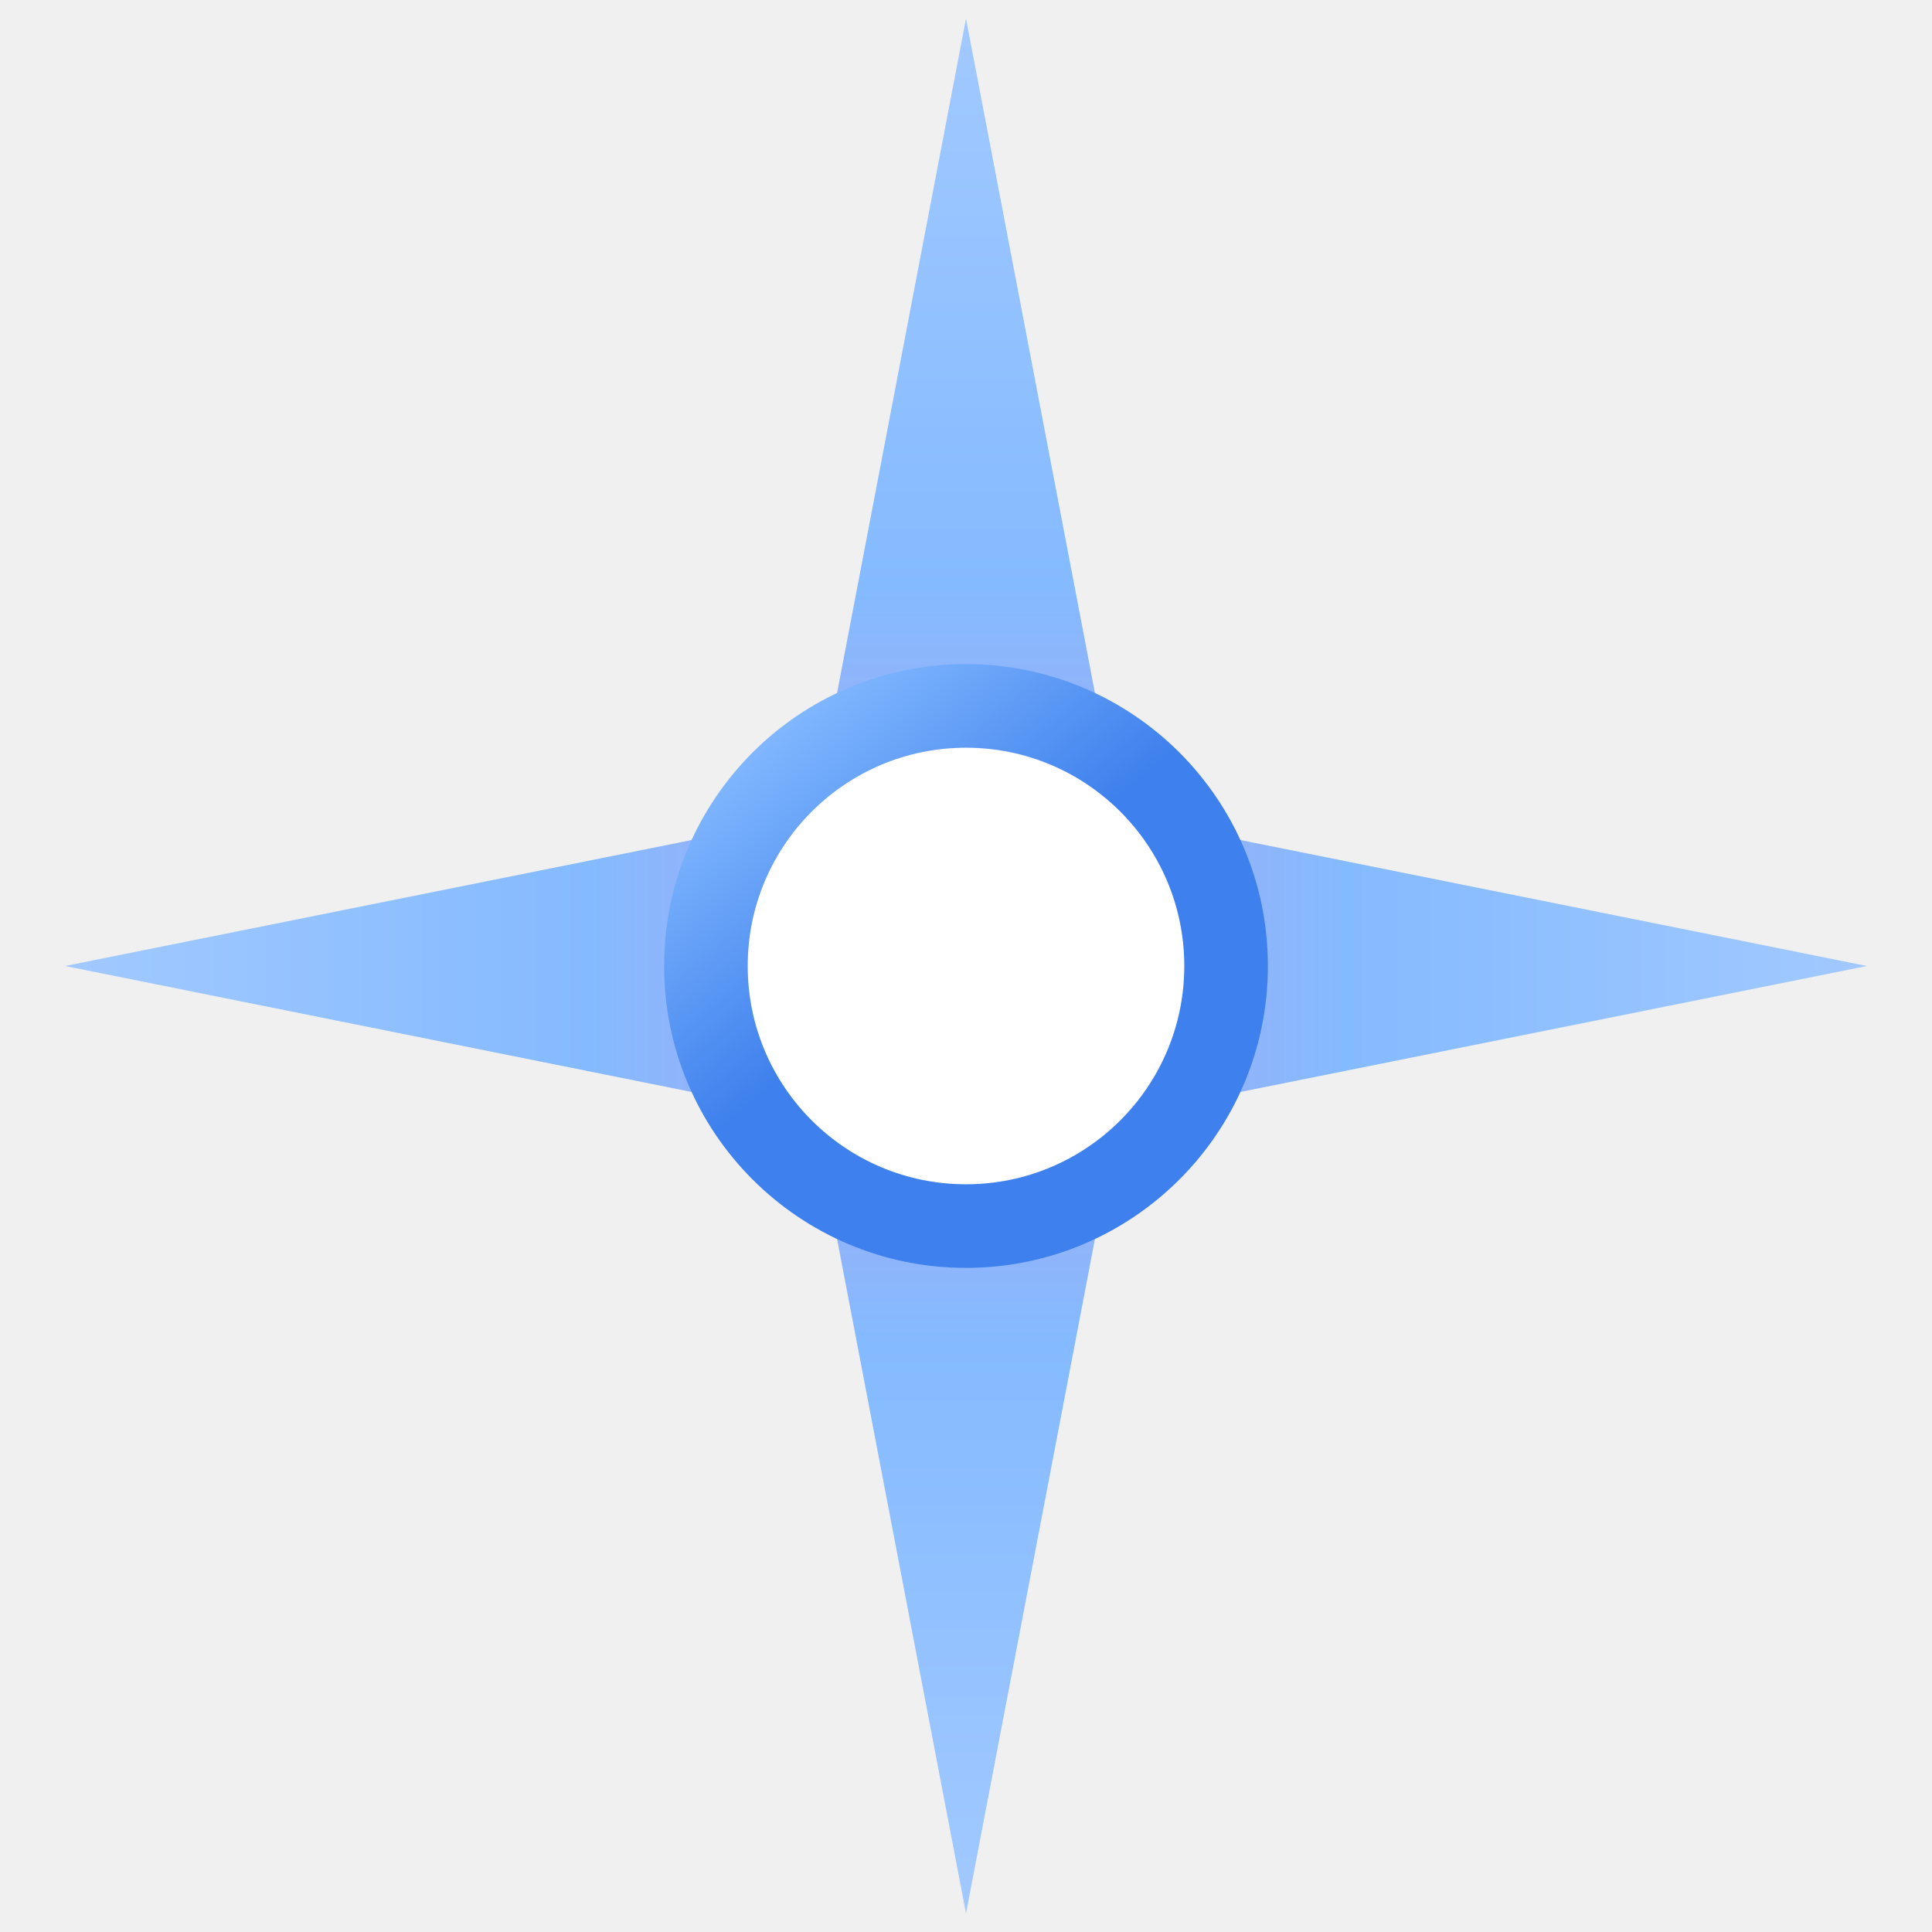
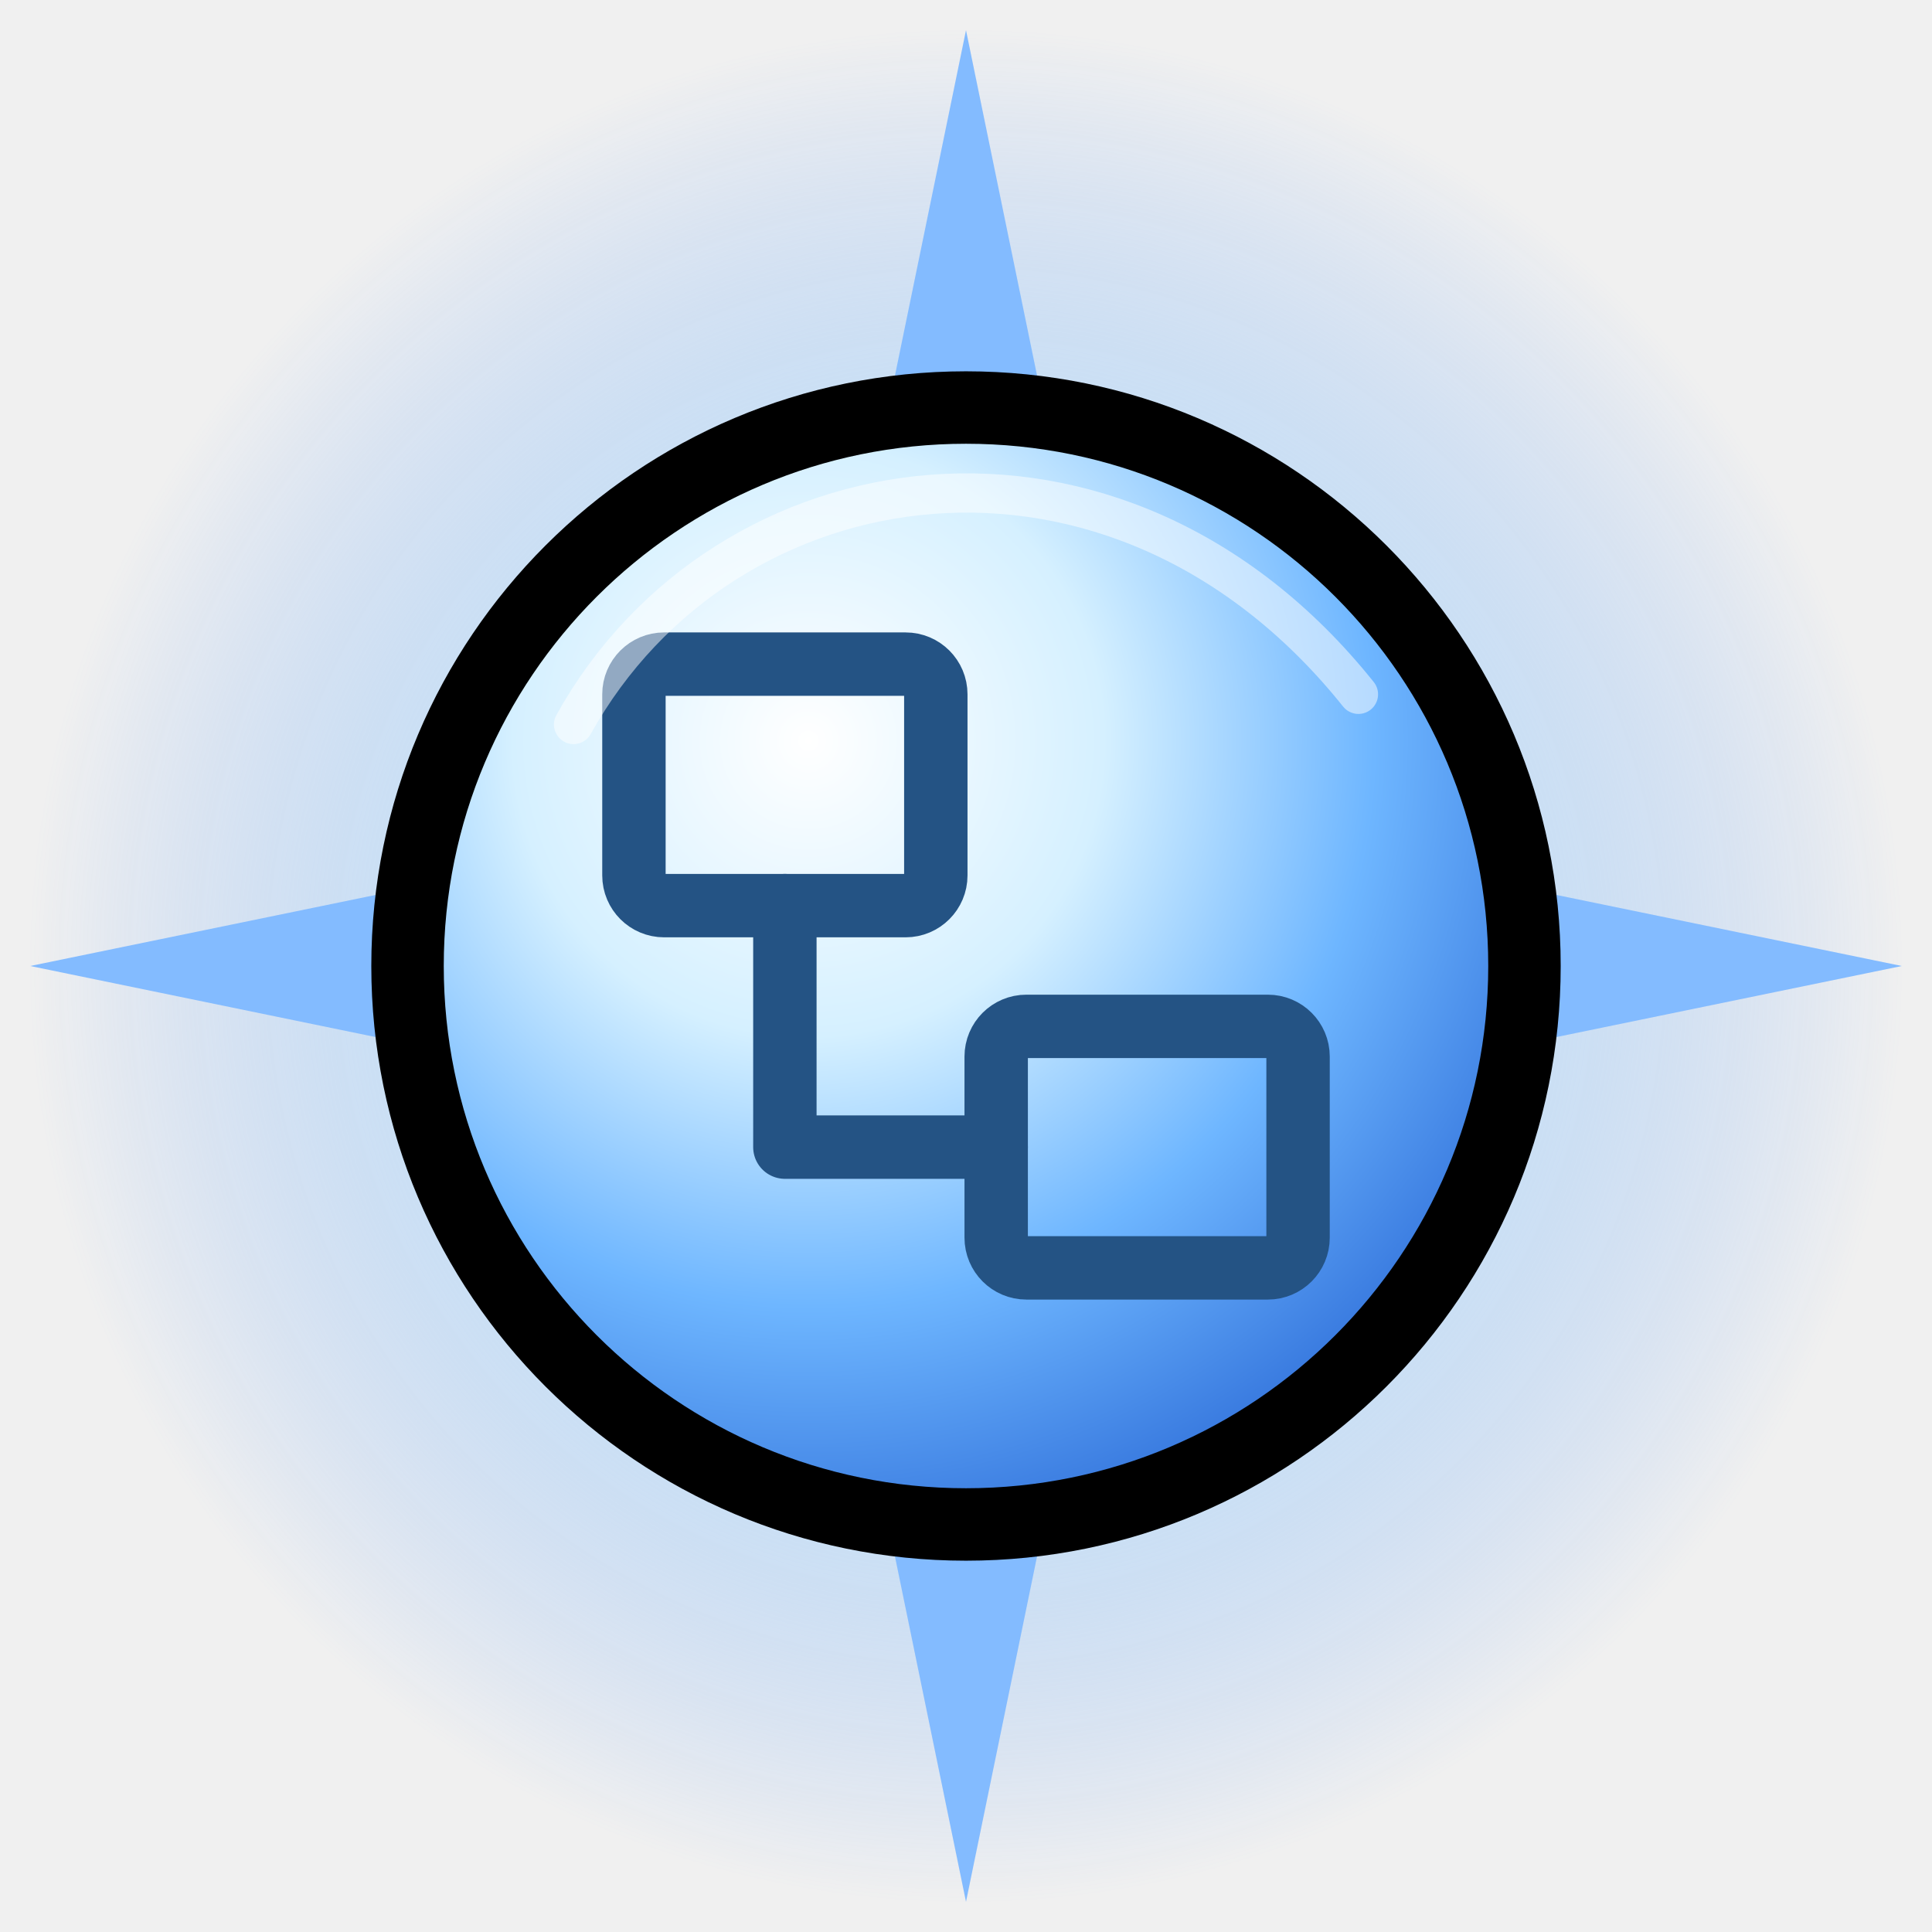
- <svg xmlns="http://www.w3.org/2000/svg" width="416" height="416" viewBox="48 48 416 416" fill="none">
+ <svg xmlns="http://www.w3.org/2000/svg" viewBox="0 0 64 64" fill="none">
  <defs>
-     <linearGradient id="north" x1="256" y1="52" x2="256" y2="256" gradientUnits="userSpaceOnUse">
-       <stop stop-color="#a2c9ff" />
-       <stop offset=".60" stop-color="#84baff" />
-       <stop offset="1" stop-color="#b0a4ee" />
-     </linearGradient>
-     <linearGradient id="south" x1="256" y1="460" x2="256" y2="256" gradientUnits="userSpaceOnUse">
-       <stop stop-color="#a2c9ff" />
-       <stop offset=".60" stop-color="#84baff" />
-       <stop offset="1" stop-color="#b0a4ee" />
-     </linearGradient>
-     <linearGradient id="west" x1="62" y1="256" x2="256" y2="256" gradientUnits="userSpaceOnUse">
-       <stop stop-color="#a2c9ff" />
-       <stop offset=".58" stop-color="#84baff" />
-       <stop offset="1" stop-color="#b0a4ee" />
-     </linearGradient>
-     <linearGradient id="east" x1="450" y1="256" x2="256" y2="256" gradientUnits="userSpaceOnUse">
-       <stop stop-color="#a2c9ff" />
-       <stop offset=".58" stop-color="#84baff" />
-       <stop offset="1" stop-color="#b0a4ee" />
-     </linearGradient>
-     <linearGradient id="ring" x1="211" y1="204" x2="301" y2="312" gradientUnits="userSpaceOnUse">
-       <stop stop-color="#84baff" />
-       <stop offset=".44" stop-color="#3e80ed" />
-       <stop offset="1" stop-color="#3e80ed" />
-     </linearGradient>
+     <radialGradient id="a" cx=".36" cy=".3" r=".75">
+       <stop stop-color="#fff" />
+       <stop offset=".35" stop-color="#d5f0ff" />
+       <stop offset=".67" stop-color="#6eb6ff" />
+       <stop offset="1" stop-color="#3070da" />
+     </radialGradient>
+     <radialGradient id="b">
+       <stop offset=".45" stop-color="#9fd7ff" stop-opacity=".5" />
+       <stop offset="1" stop-color="#438bf8" stop-opacity="0" />
+     </radialGradient>
  </defs>
-   <g id="rays">
-     <path d="M256 52 L295 256 H217 Z" fill="url(#north)" />
-     <path d="M256 460 L217 256 H295 Z" fill="url(#south)" />
-     <path d="M62 256 L256 217 V295 Z" fill="url(#west)" />
-     <path d="M450 256 L256 295 V217 Z" fill="url(#east)" />
+   <circle cx="32" cy="32" r="31" fill="url(#b)" />
+   <path d="m32 1 3.6 17.5L32 22l-3.6-3.5L32 1ZM63 32l-17.5 3.6L42 32l3.5-3.6L63 32ZM32 63l-3.6-17.5L32 42l3.6 3.5L32 63ZM1 32l17.5-3.6L22 32l-3.5 3.6L1 32Z" fill="#83bbff" />
+   <circle cx="32" cy="32" r="18.5" fill="url(#a)" stroke="#000000" stroke-width="2.4" />
+   <g fill="none" stroke="#245384" stroke-width="2.1" stroke-linecap="round" stroke-linejoin="round">
+     <rect x="21" y="22" width="10" height="8" rx="1" />
+     <path d="M26 30v8h7" />
+     <rect x="33" y="34" width="10" height="8" rx="1" />
  </g>
-   <circle id="cobalt-ring" cx="256" cy="256" r="65" fill="url(#ring)" />
-   <circle id="white-centre" cx="256" cy="256" r="47" fill="#ffffff" />
+   <path d="M19 24c5-9 18-11 26-1" stroke="white" stroke-opacity=".5" stroke-width="1.3" stroke-linecap="round" />
</svg>
